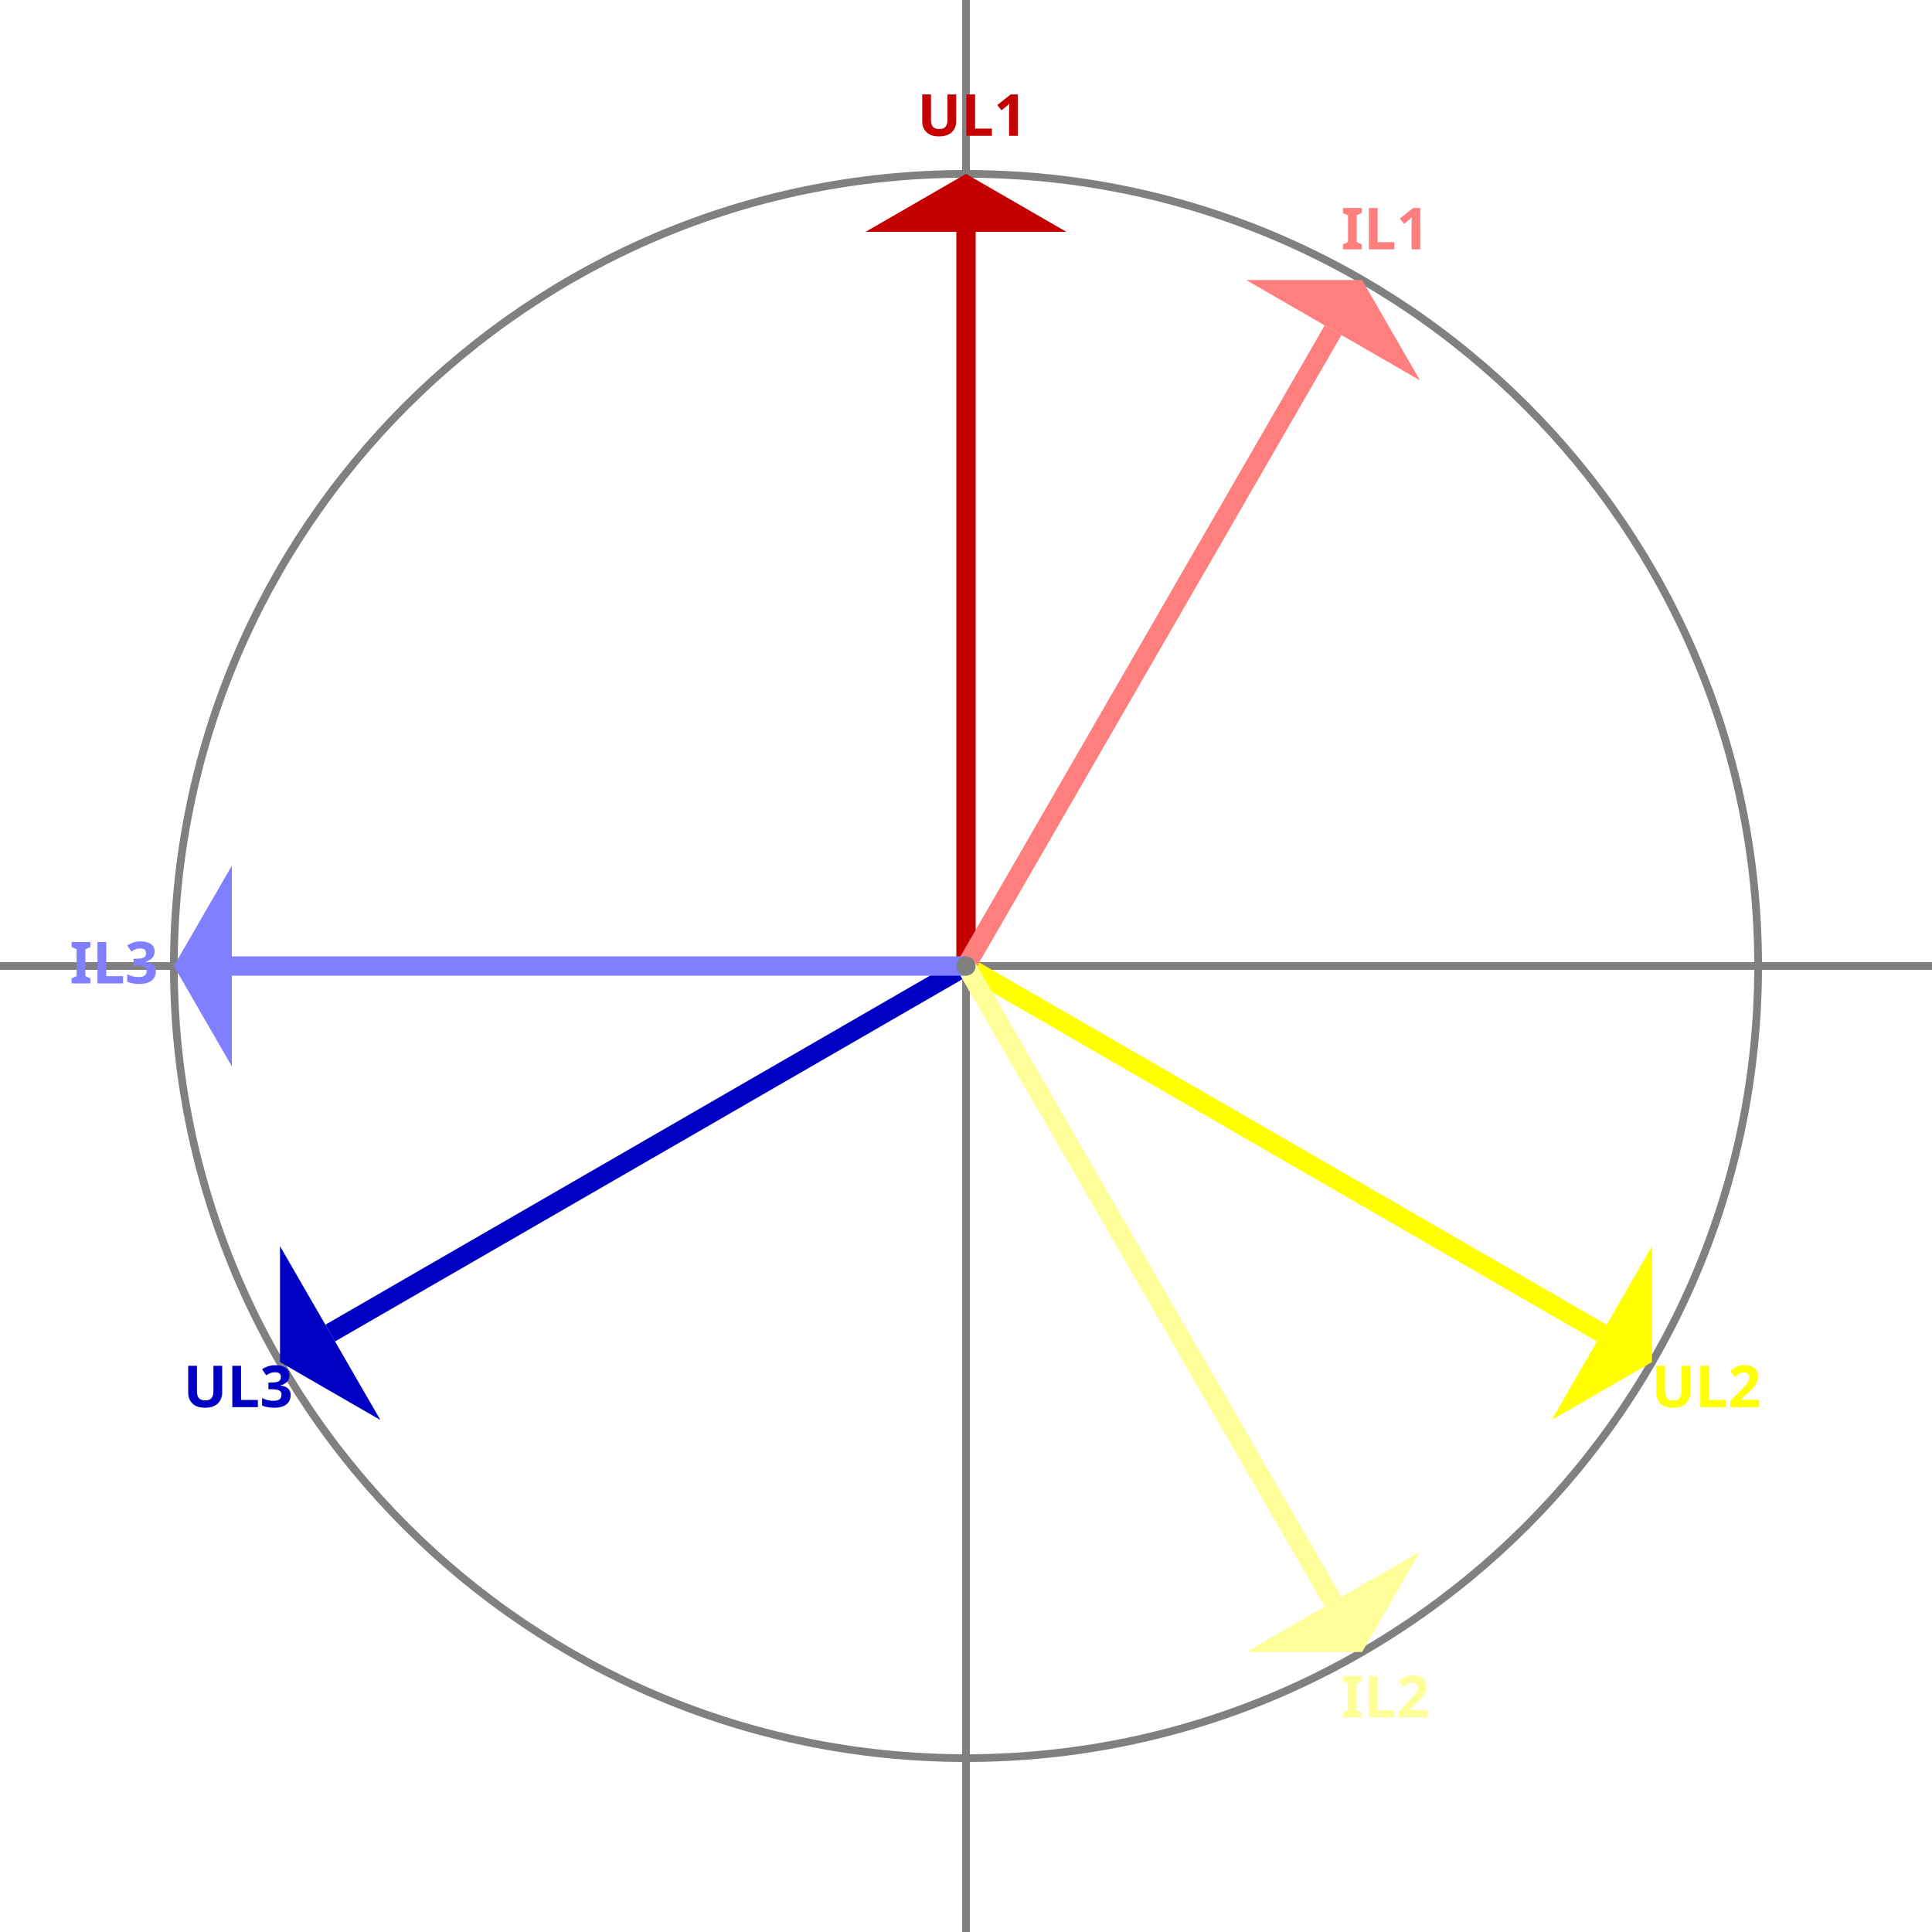
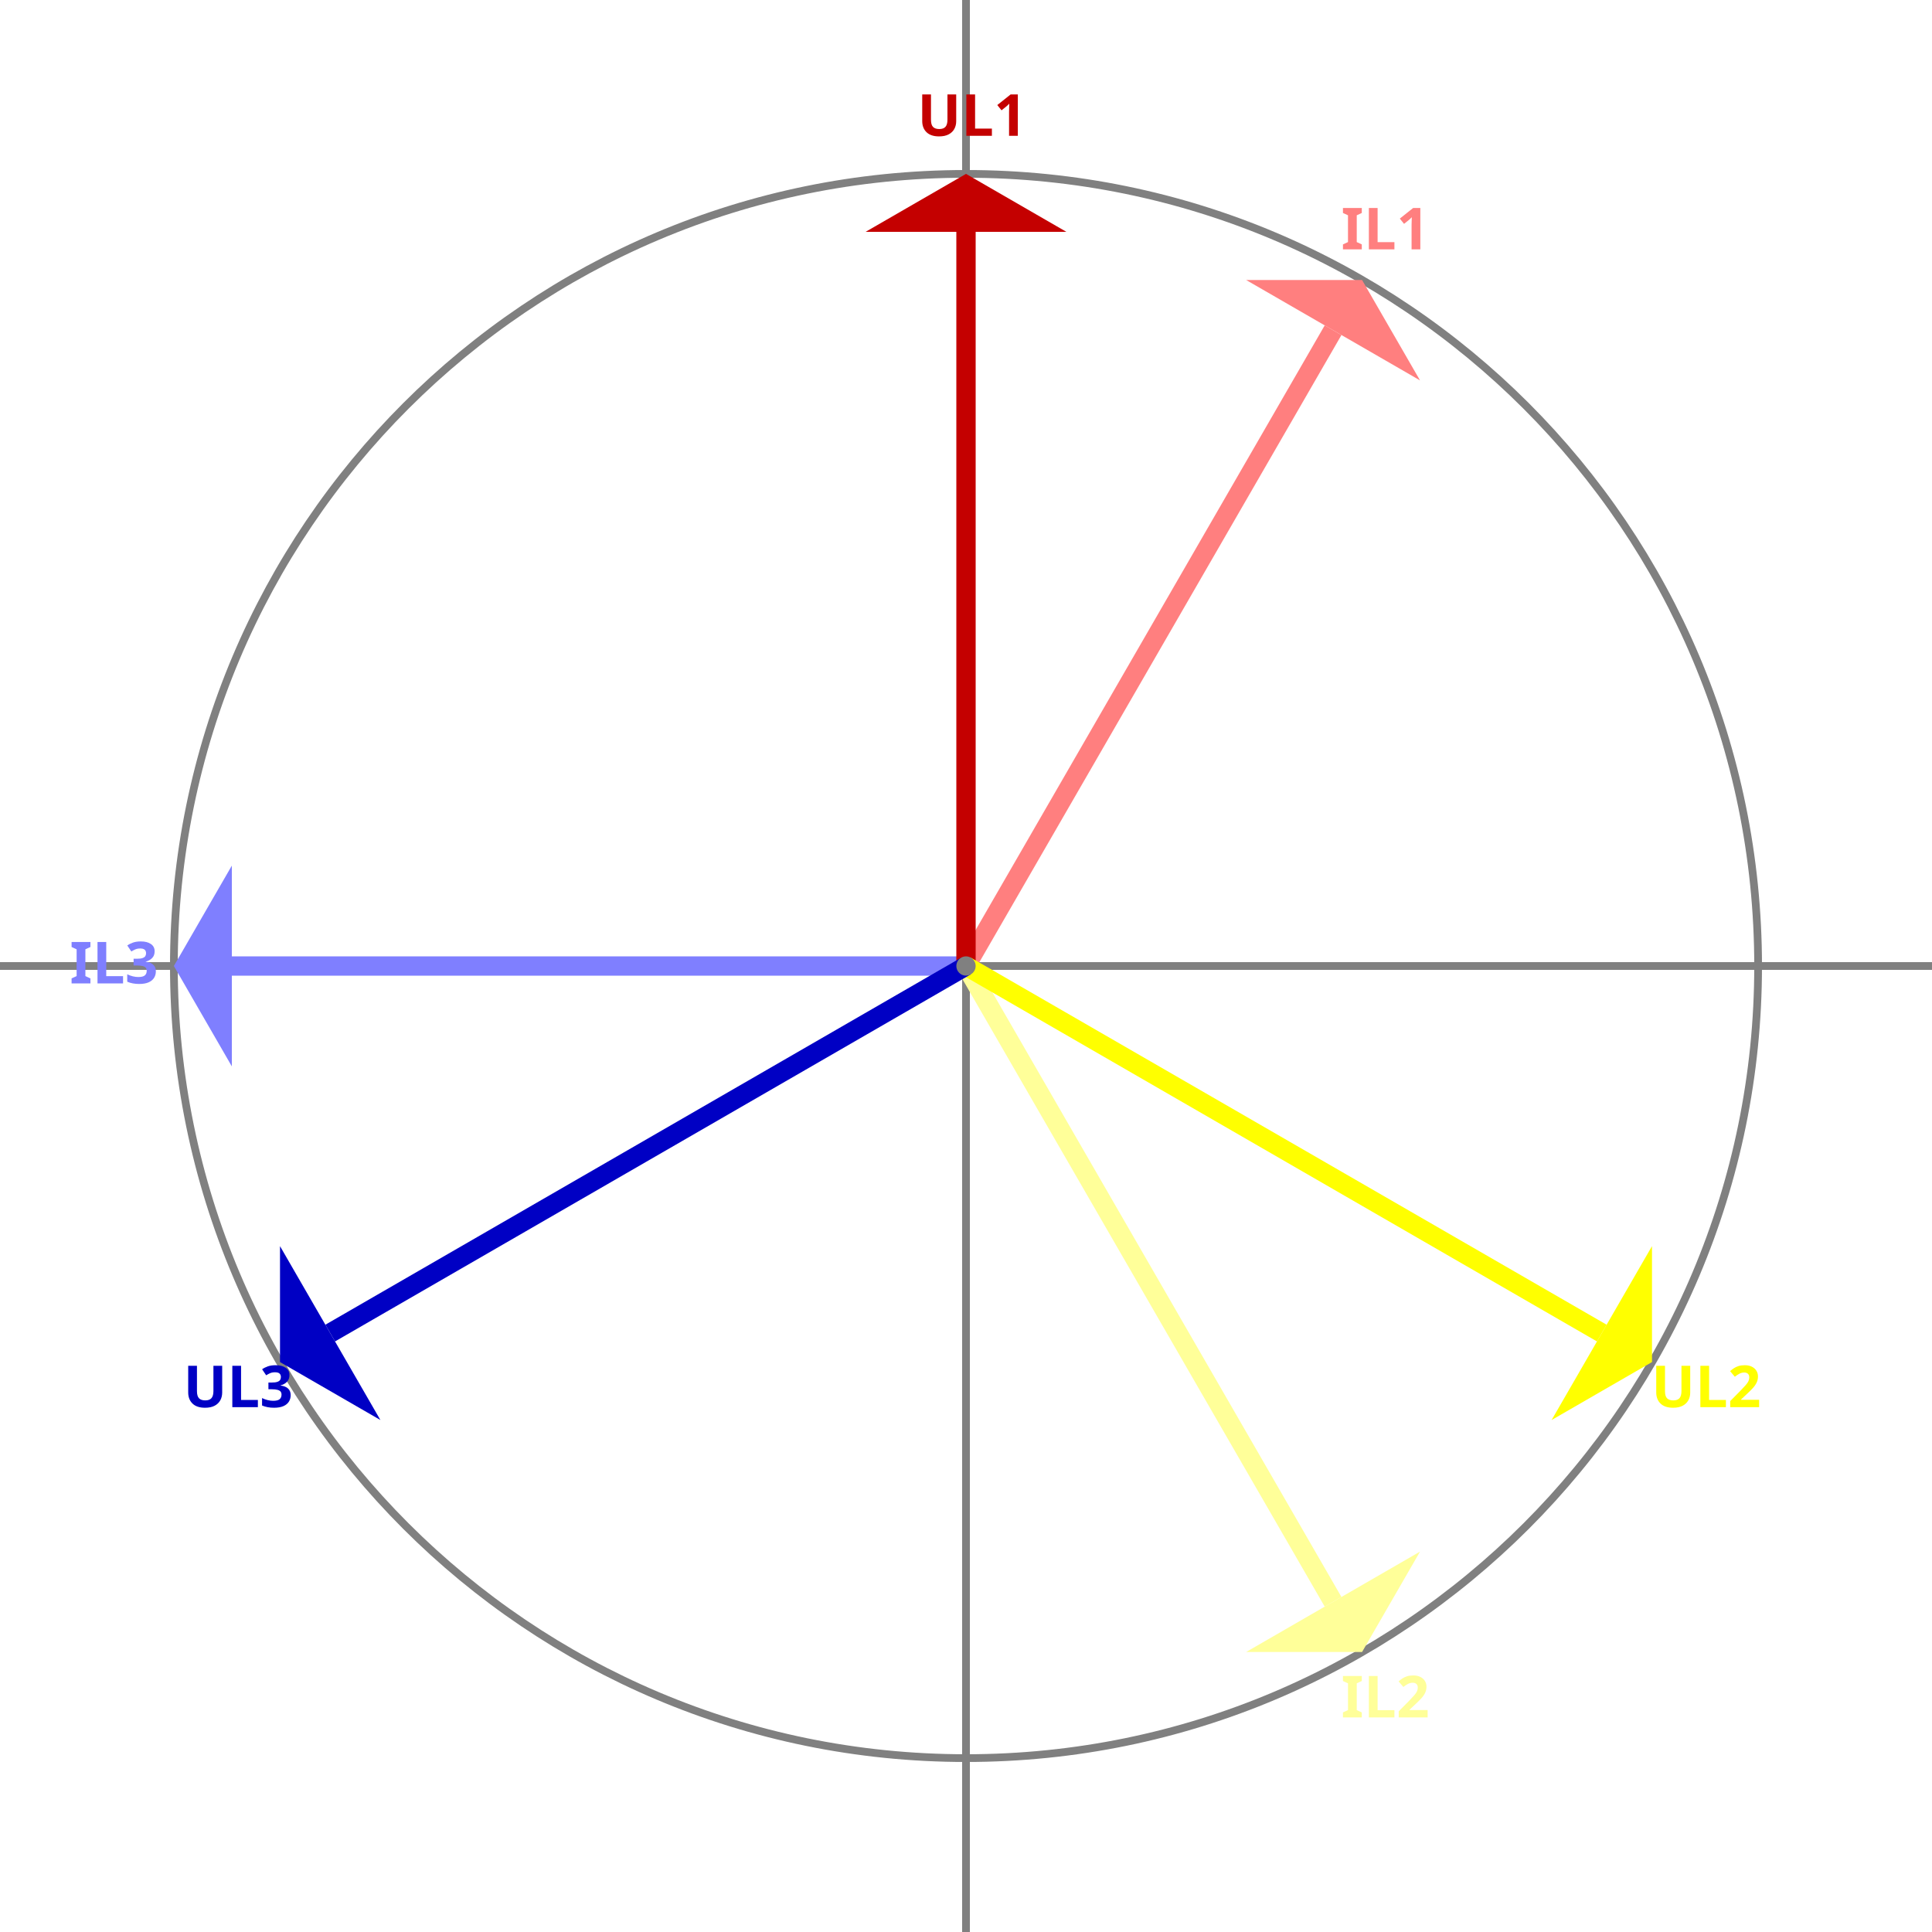
<svg xmlns="http://www.w3.org/2000/svg" width="705.556mm" height="705.556mm" viewBox="0 0 2000 2000" version="1.2" baseProfile="tiny">
  <defs>
</defs>
  <g fill="none" stroke="black" stroke-width="1" fill-rule="evenodd" stroke-linecap="square" stroke-linejoin="bevel">
    <g fill="none" stroke="#808080" stroke-opacity="1" stroke-width="8" stroke-linecap="square" stroke-linejoin="bevel" transform="matrix(1,0,0,1,0,0)" font-family="Sans" font-size="60" font-weight="570" font-style="normal">
      <polyline fill="none" vector-effect="none" points="0,1000 2000,1000 " />
      <polyline fill="none" vector-effect="none" points="1000,0 1000,2000 " />
      <path vector-effect="none" fill-rule="evenodd" d="M1820,1000 C1820,547.127 1452.87,180 1000,180 C547.127,180 180,547.127 180,1000 C180,1452.87 547.127,1820 1000,1820 C1452.87,1820 1820,1452.87 1820,1000 " />
+     </g>
+     <g fill="none" stroke="#ff7f7f" stroke-opacity="1" stroke-width="20" stroke-linecap="square" stroke-linejoin="bevel" transform="matrix(1,0,0,1,0,0)" font-family="Sans" font-size="60" font-weight="570" font-style="normal">
+       <polyline fill="none" vector-effect="none" points="1005,991.34 1375,350.481 " />
+     </g>
+     <g fill="none" stroke="none" transform="matrix(1,0,0,1,0,0)" font-family="Sans" font-size="60" font-weight="570" font-style="normal">
+       <path vector-effect="none" fill-rule="evenodd" d="M1410,289.859 L1470,393.782 L1290,289.859 L1410,289.859" />
+     </g>
+     <g fill="#ff7f7f" fill-opacity="1" stroke="none" transform="matrix(1,0,0,1,0,0)" font-family="Sans" font-size="60" font-weight="570" font-style="normal">
+       <path vector-effect="none" fill-rule="evenodd" d="M1410,289.859 L1470,393.782 L1290,289.859" />
+     </g>
+     <g fill="none" stroke="#ffff99" stroke-opacity="1" stroke-width="20" stroke-linecap="square" stroke-linejoin="bevel" transform="matrix(1,0,0,1,0,0)" font-family="Sans" font-size="60" font-weight="570" font-style="normal">
+       <polyline fill="none" vector-effect="none" points="1005,1008.66 1375,1649.52 " />
+     </g>
+     <g fill="none" stroke="none" transform="matrix(1,0,0,1,0,0)" font-family="Sans" font-size="60" font-weight="570" font-style="normal">
+       <path vector-effect="none" fill-rule="evenodd" d="M1410,1710.14 L1290,1710.14 L1470,1606.22 L1410,1710.14" />
+     </g>
+     <g fill="#ffff99" fill-opacity="1" stroke="none" transform="matrix(1,0,0,1,0,0)" font-family="Sans" font-size="60" font-weight="570" font-style="normal">
+       <path vector-effect="none" fill-rule="evenodd" d="M1410,1710.14 L1290,1710.14 L1470,1606.22" />
+     </g>
+     <g fill="none" stroke="#7f7fff" stroke-opacity="1" stroke-width="20" stroke-linecap="square" stroke-linejoin="bevel" transform="matrix(1,0,0,1,0,0)" font-family="Sans" font-size="60" font-weight="570" font-style="normal">
+       <polyline fill="none" vector-effect="none" points="990,1000 250,1000 " />
+     </g>
+     <g fill="none" stroke="none" transform="matrix(1,0,0,1,0,0)" font-family="Sans" font-size="60" font-weight="570" font-style="normal">
+       <path vector-effect="none" fill-rule="evenodd" d="M180,1000 L240,896.077 L240,1103.92 L180,1000" />
+     </g>
+     <g fill="#7f7fff" fill-opacity="1" stroke="none" transform="matrix(1,0,0,1,0,0)" font-family="Sans" font-size="60" font-weight="570" font-style="normal">
+       <path vector-effect="none" fill-rule="evenodd" d="M180,1000 L240,896.077 L240,1103.92" />
    </g>
    <g fill="none" stroke="#c40000" stroke-opacity="1" stroke-width="20" stroke-linecap="square" stroke-linejoin="bevel" transform="matrix(1,0,0,1,0,0)" font-family="Sans" font-size="60" font-weight="570" font-style="normal">
      <polyline fill="none" vector-effect="none" points="1000,990 1000,250 " />
    </g>
    <g fill="none" stroke="none" transform="matrix(1,0,0,1,0,0)" font-family="Sans" font-size="60" font-weight="570" font-style="normal">
      <path vector-effect="none" fill-rule="evenodd" d="M1000,180 L1103.92,240 L896.077,240 L1000,180" />
    </g>
    <g fill="#c40000" fill-opacity="1" stroke="none" transform="matrix(1,0,0,1,0,0)" font-family="Sans" font-size="60" font-weight="570" font-style="normal">
      <path vector-effect="none" fill-rule="evenodd" d="M1000,180 L1103.92,240 L896.077,240" />
    </g>
    <g fill="none" stroke="#ffff00" stroke-opacity="1" stroke-width="20" stroke-linecap="square" stroke-linejoin="bevel" transform="matrix(1,0,0,1,0,0)" font-family="Sans" font-size="60" font-weight="570" font-style="normal">
      <polyline fill="none" vector-effect="none" points="1008.66,1005 1649.52,1375 " />
    </g>
    <g fill="none" stroke="none" transform="matrix(1,0,0,1,0,0)" font-family="Sans" font-size="60" font-weight="570" font-style="normal">
      <path vector-effect="none" fill-rule="evenodd" d="M1710.14,1410 L1606.22,1470 L1710.14,1290 L1710.14,1410" />
    </g>
    <g fill="#ffff00" fill-opacity="1" stroke="none" transform="matrix(1,0,0,1,0,0)" font-family="Sans" font-size="60" font-weight="570" font-style="normal">
      <path vector-effect="none" fill-rule="evenodd" d="M1710.14,1410 L1606.22,1470 L1710.14,1290" />
    </g>
    <g fill="none" stroke="#0000c4" stroke-opacity="1" stroke-width="20" stroke-linecap="square" stroke-linejoin="bevel" transform="matrix(1,0,0,1,0,0)" font-family="Sans" font-size="60" font-weight="570" font-style="normal">
      <polyline fill="none" vector-effect="none" points="991.34,1005 350.481,1375 " />
    </g>
    <g fill="none" stroke="none" transform="matrix(1,0,0,1,0,0)" font-family="Sans" font-size="60" font-weight="570" font-style="normal">
      <path vector-effect="none" fill-rule="evenodd" d="M289.859,1410 L289.859,1290 L393.782,1470 L289.859,1410" />
    </g>
    <g fill="#0000c4" fill-opacity="1" stroke="none" transform="matrix(1,0,0,1,0,0)" font-family="Sans" font-size="60" font-weight="570" font-style="normal">
      <path vector-effect="none" fill-rule="evenodd" d="M289.859,1410 L289.859,1290 L393.782,1470" />
    </g>
-     <g fill="none" stroke="#ff7f7f" stroke-opacity="1" stroke-width="20" stroke-linecap="square" stroke-linejoin="bevel" transform="matrix(1,0,0,1,0,0)" font-family="Sans" font-size="60" font-weight="570" font-style="normal">
-       <polyline fill="none" vector-effect="none" points="1005,991.34 1375,350.481 " />
-     </g>
-     <g fill="none" stroke="none" transform="matrix(1,0,0,1,0,0)" font-family="Sans" font-size="60" font-weight="570" font-style="normal">
-       <path vector-effect="none" fill-rule="evenodd" d="M1410,289.859 L1470,393.782 L1290,289.859 L1410,289.859" />
-     </g>
-     <g fill="#ff7f7f" fill-opacity="1" stroke="none" transform="matrix(1,0,0,1,0,0)" font-family="Sans" font-size="60" font-weight="570" font-style="normal">
-       <path vector-effect="none" fill-rule="evenodd" d="M1410,289.859 L1470,393.782 L1290,289.859" />
-     </g>
-     <g fill="none" stroke="#ffff99" stroke-opacity="1" stroke-width="20" stroke-linecap="square" stroke-linejoin="bevel" transform="matrix(1,0,0,1,0,0)" font-family="Sans" font-size="60" font-weight="570" font-style="normal">
-       <polyline fill="none" vector-effect="none" points="1005,1008.66 1375,1649.52 " />
-     </g>
-     <g fill="none" stroke="none" transform="matrix(1,0,0,1,0,0)" font-family="Sans" font-size="60" font-weight="570" font-style="normal">
-       <path vector-effect="none" fill-rule="evenodd" d="M1410,1710.14 L1290,1710.14 L1470,1606.22 L1410,1710.14" />
-     </g>
-     <g fill="#ffff99" fill-opacity="1" stroke="none" transform="matrix(1,0,0,1,0,0)" font-family="Sans" font-size="60" font-weight="570" font-style="normal">
-       <path vector-effect="none" fill-rule="evenodd" d="M1410,1710.14 L1290,1710.14 L1470,1606.22" />
-     </g>
-     <g fill="none" stroke="#7f7fff" stroke-opacity="1" stroke-width="20" stroke-linecap="square" stroke-linejoin="bevel" transform="matrix(1,0,0,1,0,0)" font-family="Sans" font-size="60" font-weight="570" font-style="normal">
-       <polyline fill="none" vector-effect="none" points="990,1000 250,1000 " />
-     </g>
-     <g fill="none" stroke="none" transform="matrix(1,0,0,1,0,0)" font-family="Sans" font-size="60" font-weight="570" font-style="normal">
-       <path vector-effect="none" fill-rule="evenodd" d="M180,1000 L240,896.077 L240,1103.92 L180,1000" />
-     </g>
-     <g fill="#7f7fff" fill-opacity="1" stroke="none" transform="matrix(1,0,0,1,0,0)" font-family="Sans" font-size="60" font-weight="570" font-style="normal">
-       <path vector-effect="none" fill-rule="evenodd" d="M180,1000 L240,896.077 L240,1103.92" />
-     </g>
    <g fill="none" stroke="#c40000" stroke-opacity="1" stroke-width="1" stroke-linecap="square" stroke-linejoin="bevel" transform="matrix(1,0,0,1,0,0)" font-family="Sans" font-size="60" font-weight="570" font-style="normal">
      <text fill="#c40000" fill-opacity="1" stroke="none" xml:space="preserve" x="949.594" y="140.6" font-family="Sans" font-size="60" font-weight="570" font-style="normal">UL1</text>
    </g>
    <g fill="none" stroke="#ffff00" stroke-opacity="1" stroke-width="1" stroke-linecap="square" stroke-linejoin="bevel" transform="matrix(1,0,0,1,0,0)" font-family="Sans" font-size="60" font-weight="570" font-style="normal">
      <text fill="#ffff00" fill-opacity="1" stroke="none" xml:space="preserve" x="1709.44" y="1456.7" font-family="Sans" font-size="60" font-weight="570" font-style="normal">UL2</text>
    </g>
    <g fill="none" stroke="#0000c4" stroke-opacity="1" stroke-width="1" stroke-linecap="square" stroke-linejoin="bevel" transform="matrix(1,0,0,1,0,0)" font-family="Sans" font-size="60" font-weight="570" font-style="normal">
      <text fill="#0000c4" fill-opacity="1" stroke="none" xml:space="preserve" x="189.734" y="1456.7" font-family="Sans" font-size="60" font-weight="570" font-style="normal">UL3</text>
    </g>
    <g fill="none" stroke="#ff7f7f" stroke-opacity="1" stroke-width="1" stroke-linecap="square" stroke-linejoin="bevel" transform="matrix(1,0,0,1,0,0)" font-family="Sans" font-size="60" font-weight="570" font-style="normal">
      <text fill="#ff7f7f" fill-opacity="1" stroke="none" xml:space="preserve" x="1388.3" y="258.149" font-family="Sans" font-size="60" font-weight="570" font-style="normal">IL1</text>
    </g>
    <g fill="none" stroke="#ffff99" stroke-opacity="1" stroke-width="1" stroke-linecap="square" stroke-linejoin="bevel" transform="matrix(1,0,0,1,0,0)" font-family="Sans" font-size="60" font-weight="570" font-style="normal">
      <text fill="#ffff99" fill-opacity="1" stroke="none" xml:space="preserve" x="1388.3" y="1777.85" font-family="Sans" font-size="60" font-weight="570" font-style="normal">IL2</text>
    </g>
    <g fill="none" stroke="#7f7fff" stroke-opacity="1" stroke-width="1" stroke-linecap="square" stroke-linejoin="bevel" transform="matrix(1,0,0,1,0,0)" font-family="Sans" font-size="60" font-weight="570" font-style="normal">
      <text fill="#7f7fff" fill-opacity="1" stroke="none" xml:space="preserve" x="72.188" y="1018" font-family="Sans" font-size="60" font-weight="570" font-style="normal">IL3</text>
    </g>
    <g fill="#808080" fill-opacity="1" stroke="none" transform="matrix(1,0,0,1,0,0)" font-family="Sans" font-size="60" font-weight="570" font-style="normal">
      <circle cx="1000" cy="1000" r="10" />
    </g>
  </g>
</svg>
